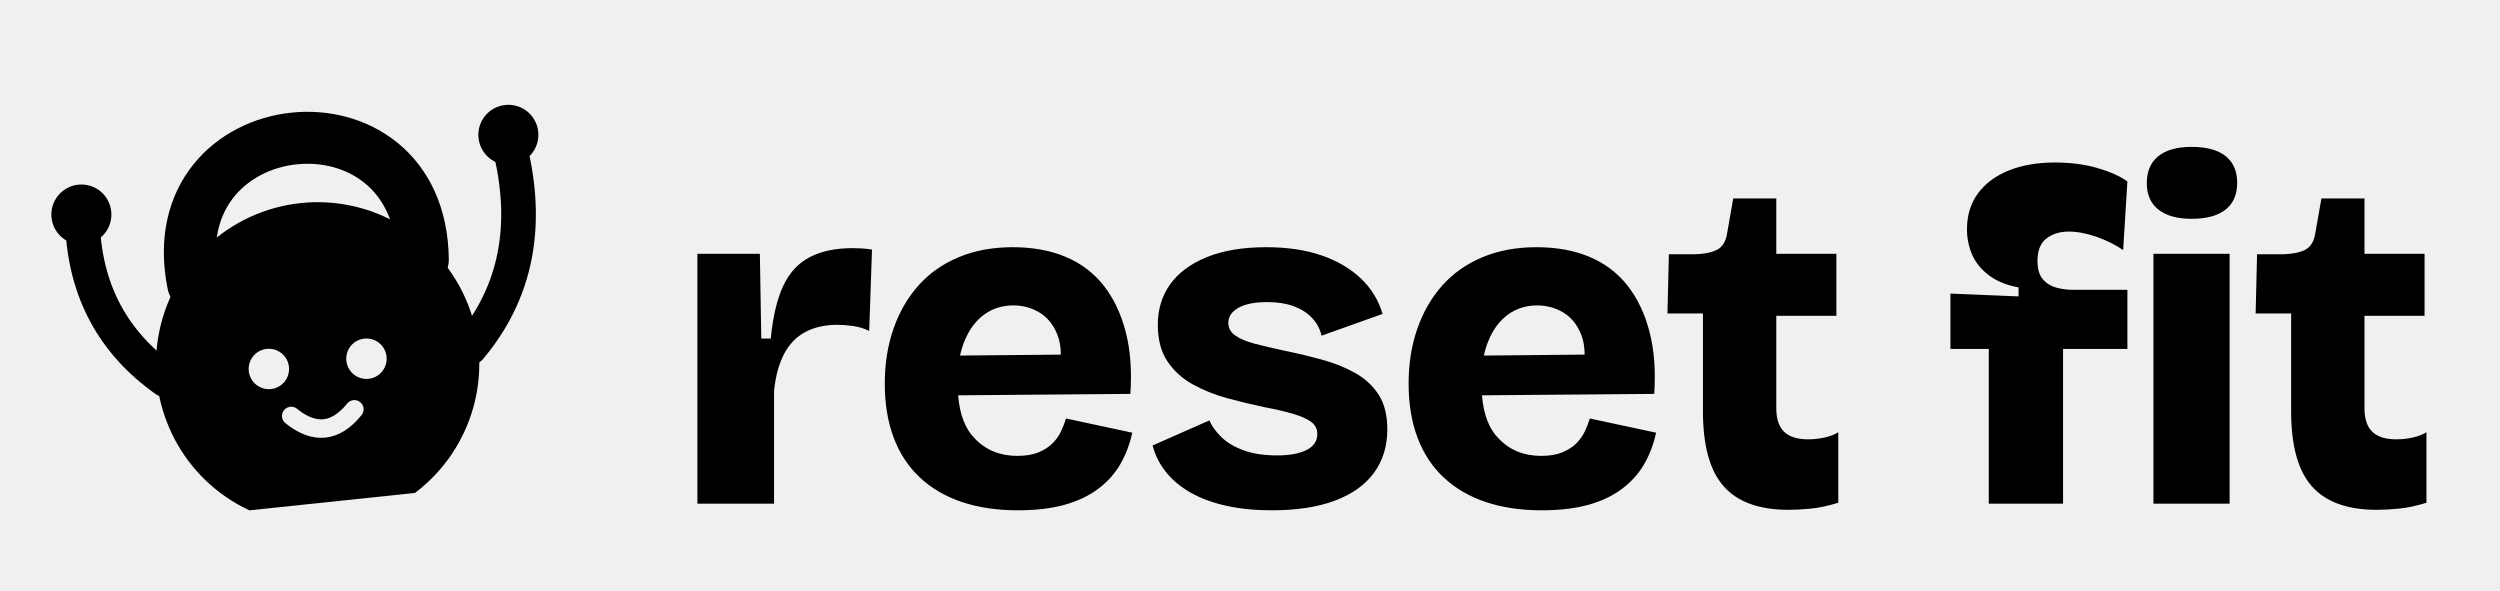
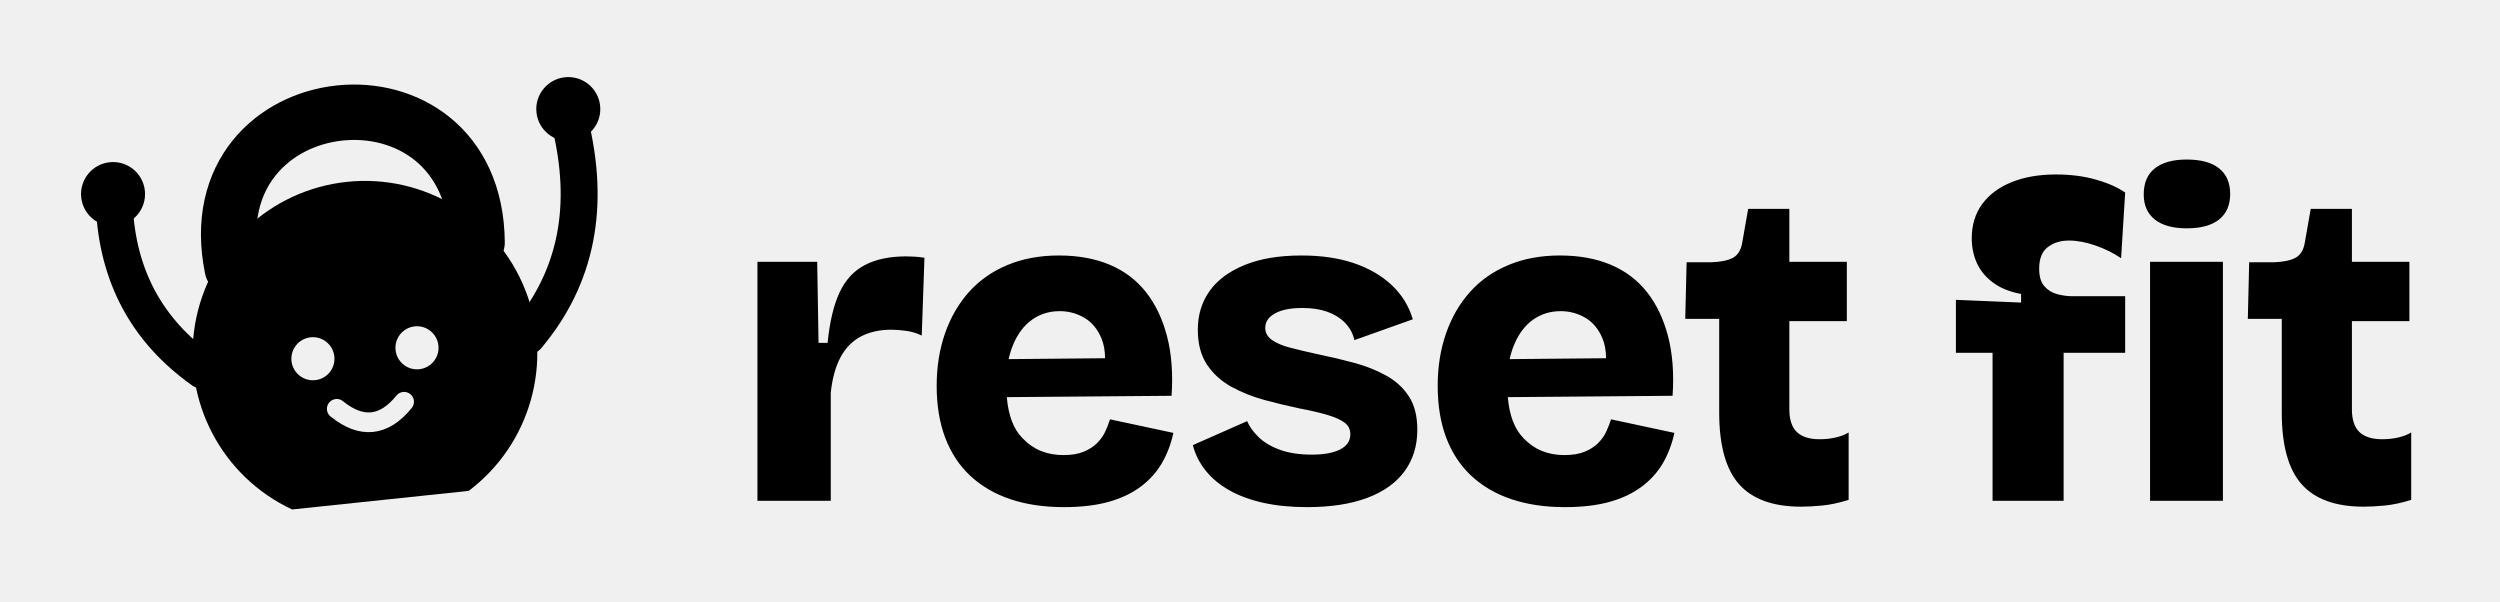
- <svg xmlns="http://www.w3.org/2000/svg" viewBox="0 0 528.32 124.79" role="img" aria-label="Reset Fit">
+ <svg xmlns="http://www.w3.org/2000/svg" viewBox="0 0 552.38 132.94" role="img" aria-label="Reset Fit">
  <defs>
    <mask id="rf-cara-h" maskUnits="userSpaceOnUse" x="-50" y="-50" width="250" height="250">
      <rect x="-50" y="-50" width="250" height="250" fill="#fff" />
-       <g transform="translate(12.23 12.23) scale(1.22) translate(-5 -7)">
+       <g transform="translate(16.31 16.31) scale(1.36) translate(-2.7 -14.6)">
        <g transform="rotate(-6 50 60)">
          <path d="M30 44C27 13 73 13 70 44" fill="none" stroke="#fff" stroke-width="9" stroke-linecap="round" />
          <path d="M35.58 84A28 28 0 1 1 64.42 84Z" fill="#fff" />
          <path d="M23.5 60Q11 49 12 32M76.5 60Q90 47 87 26" fill="none" stroke="#fff" stroke-width="6" stroke-linecap="round" stroke-linejoin="round" />
          <circle cx="12" cy="30" r="5.2" fill="#fff" />
          <circle cx="87" cy="24" r="5.2" fill="#fff" />
          <circle cx="41.5" cy="60" r="3.5" fill="#000" />
          <circle cx="58.5" cy="60" r="3.5" fill="#000" />
          <path d="M44.5 68.5Q50 74 55.5 68.5" fill="none" stroke="#000" stroke-width="3.2" stroke-linecap="round" stroke-linejoin="round" />
        </g>
      </g>
    </mask>
  </defs>
  <g mask="url(#rf-cara-h)">
-     <g transform="translate(12.23 12.23) scale(1.22) translate(-5 -7)">
+     <g transform="translate(16.31 16.31) scale(1.36) translate(-2.7 -14.6)">
      <g transform="rotate(-6 50 60)">
        <path d="M30 44C27 13 73 13 70 44" fill="none" stroke="currentColor" stroke-width="9" stroke-linecap="round" />
        <path d="M35.58 84A28 28 0 1 1 64.42 84Z" fill="currentColor" />
        <path d="M23.5 60Q11 49 12 32M76.5 60Q90 47 87 26" fill="none" stroke="currentColor" stroke-width="6" stroke-linecap="round" stroke-linejoin="round" />
        <circle cx="12" cy="30" r="5.2" fill="currentColor" />
        <circle cx="87" cy="24" r="5.2" fill="currentColor" />
        <circle cx="41.5" cy="60" r="3.5" fill="currentColor" />
        <circle cx="58.5" cy="60" r="3.5" fill="currentColor" />
        <path d="M44.5 68.5Q50 74 55.5 68.5" fill="none" stroke="currentColor" stroke-width="3.2" stroke-linecap="round" stroke-linejoin="round" />
      </g>
    </g>
  </g>
-   <path fill="currentColor" transform="translate(141.18 106.44)" d="M6.2 0L6.2 -52.8L19.4 -52.8L19.7 -34.9L21.7 -34.9Q22.4 -41.9 24.35 -46.05Q26.3 -50.2 29.95 -52.1Q33.6 -54 39 -54Q39.8 -54 40.8 -53.95Q41.8 -53.9 43.1 -53.7L42.5 -36.5Q40.9 -37.3 39.05 -37.55Q37.2 -37.8 35.8 -37.8Q31.9 -37.8 29.05 -36.3Q26.2 -34.8 24.55 -31.7Q22.9 -28.6 22.4 -23.9L22.4 0ZM73.9 1.4Q67.3 1.4 62.1 -0.35Q56.9 -2.1 53.25 -5.5Q49.6 -8.9 47.7 -13.9Q45.8 -18.9 45.8 -25.4Q45.8 -31.7 47.65 -37Q49.5 -42.3 52.95 -46.15Q56.4 -50 61.45 -52.1Q66.5 -54.2 72.8 -54.2Q79.2 -54.2 84.05 -52.15Q88.9 -50.1 92.05 -46.1Q95.2 -42.1 96.7 -36.35Q98.2 -30.6 97.7 -23.2L61.3 -22.9Q61.8 -16.8 64.8 -13.8Q68.3 -10.1 73.8 -10.1Q76.5 -10.1 78.3 -10.85Q80.1 -11.6 81.25 -12.75Q82.4 -13.9 83.05 -15.3Q83.7 -16.7 84.1 -18L98.1 -15Q97.3 -11.3 95.55 -8.3Q93.8 -5.3 90.85 -3.1Q87.9 -0.9 83.75 0.25Q79.6 1.4 73.9 1.4ZM61.7 -31.3L83 -31.5Q83 -34 82.2 -35.9Q80.9 -39 78.4 -40.45Q75.9 -41.9 73 -41.9Q69.5 -41.9 66.85 -40Q64.2 -38.1 62.7 -34.5Q62.1 -33.1 61.7 -31.3ZM127.6 1.4Q122.3 1.4 118 0.45Q113.7 -0.5 110.5 -2.3Q107.3 -4.1 105.25 -6.65Q103.2 -9.2 102.4 -12.3L114.4 -17.6Q115.1 -15.9 116.85 -14.15Q118.6 -12.4 121.55 -11.3Q124.5 -10.2 128.7 -10.2Q132.7 -10.2 134.95 -11.35Q137.2 -12.5 137.2 -14.7Q137.2 -16.3 135.95 -17.25Q134.7 -18.2 132.2 -18.95Q129.7 -19.7 126 -20.4Q122.2 -21.2 118.3 -22.25Q114.4 -23.3 111 -25.15Q107.6 -27 105.55 -30.05Q103.5 -33.1 103.5 -37.8Q103.5 -42.7 106.1 -46.35Q108.7 -50 113.85 -52.1Q119 -54.2 126.4 -54.2Q133 -54.2 138 -52.5Q143 -50.8 146.35 -47.65Q149.7 -44.5 151 -40.1L138.1 -35.5Q137.6 -37.7 136.05 -39.3Q134.5 -40.9 132.15 -41.75Q129.8 -42.6 126.6 -42.6Q122.7 -42.6 120.55 -41.4Q118.4 -40.2 118.4 -38.2Q118.4 -36.6 119.85 -35.55Q121.3 -34.5 124 -33.8Q126.7 -33.1 130.4 -32.3Q134.3 -31.5 138.15 -30.45Q142 -29.4 145.15 -27.65Q148.3 -25.9 150.15 -23.05Q152 -20.2 152 -15.7Q152 -10.4 149.2 -6.55Q146.4 -2.7 140.95 -0.65Q135.5 1.4 127.6 1.4ZM184.6 1.4Q178 1.4 172.8 -0.35Q167.6 -2.1 163.95 -5.5Q160.3 -8.9 158.4 -13.9Q156.5 -18.9 156.5 -25.4Q156.5 -31.7 158.35 -37Q160.2 -42.3 163.65 -46.15Q167.1 -50 172.15 -52.1Q177.2 -54.2 183.5 -54.2Q189.9 -54.2 194.75 -52.15Q199.6 -50.1 202.75 -46.1Q205.9 -42.1 207.4 -36.35Q208.9 -30.6 208.4 -23.2L172 -22.9Q172.5 -16.8 175.5 -13.8Q179 -10.1 184.5 -10.1Q187.2 -10.1 189 -10.85Q190.8 -11.6 191.95 -12.75Q193.1 -13.9 193.75 -15.3Q194.4 -16.7 194.8 -18L208.8 -15Q208 -11.3 206.25 -8.3Q204.5 -5.3 201.55 -3.1Q198.6 -0.9 194.45 0.25Q190.3 1.4 184.6 1.4ZM172.4 -31.3L193.7 -31.5Q193.7 -34 192.9 -35.9Q191.6 -39 189.1 -40.45Q186.6 -41.9 183.7 -41.9Q180.2 -41.9 177.55 -40Q174.9 -38.1 173.4 -34.5Q172.8 -33.1 172.4 -31.3ZM236.8 1.3Q227.5 1.3 223.1 -3.65Q218.7 -8.6 218.7 -19.5L218.7 -40.2L211.2 -40.2L211.5 -52.7L216.9 -52.7Q220.1 -52.8 221.75 -53.7Q223.4 -54.6 223.8 -57.1L225.1 -64.5L234.2 -64.5L234.2 -52.8L246.9 -52.8L246.9 -39.7L234.2 -39.7L234.2 -20.2Q234.2 -16.8 235.85 -15.2Q237.5 -13.6 240.9 -13.6Q242.8 -13.6 244.5 -14Q246.2 -14.4 247.3 -15.1L247.3 -0.2Q244.1 0.8 241.45 1.05Q238.8 1.3 236.8 1.3ZM279.1 0L279.1 -32.7L271 -32.7L271 -44.4L285.4 -43.8L285.4 -45.7Q281.6 -46.4 279.15 -48.25Q276.7 -50.1 275.6 -52.6Q274.5 -55.1 274.5 -58Q274.5 -62.4 276.8 -65.55Q279.1 -68.7 283.3 -70.4Q287.5 -72.1 293.1 -72.1Q298 -72.1 302 -70.95Q306 -69.8 308.4 -68.1L307.5 -53.6Q305 -55.3 301.85 -56.4Q298.7 -57.5 296 -57.5Q293.2 -57.5 291.3 -56.05Q289.4 -54.6 289.4 -51.3Q289.4 -48.7 290.55 -47.4Q291.7 -46.1 293.4 -45.65Q295.1 -45.2 296.8 -45.2L308.4 -45.2L308.4 -32.7L294.8 -32.7L294.8 0ZM313.9 0L313.9 -52.8L330 -52.8L330 0ZM322 -60.2Q317.4 -60.2 314.95 -62.15Q312.5 -64.1 312.5 -67.7Q312.5 -71.5 314.95 -73.45Q317.4 -75.4 322 -75.4Q326.7 -75.4 329.15 -73.45Q331.6 -71.5 331.6 -67.8Q331.6 -64.1 329.15 -62.15Q326.7 -60.2 322 -60.2ZM361.1 1.3Q351.8 1.3 347.4 -3.65Q343 -8.6 343 -19.5L343 -40.2L335.5 -40.2L335.8 -52.7L341.2 -52.7Q344.4 -52.8 346.05 -53.7Q347.7 -54.6 348.1 -57.1L349.4 -64.5L358.5 -64.5L358.5 -52.8L371.2 -52.8L371.2 -39.7L358.5 -39.7L358.5 -20.2Q358.5 -16.8 360.15 -15.2Q361.8 -13.6 365.2 -13.6Q367.1 -13.6 368.8 -14Q370.5 -14.4 371.6 -15.1L371.6 -0.2Q368.4 0.8 365.75 1.05Q363.1 1.3 361.1 1.3Z" />
+   <path fill="currentColor" transform="translate(161.16 110.65)" d="M6.2 0L6.2 -52.8L19.4 -52.8L19.7 -34.9L21.7 -34.9Q22.4 -41.9 24.35 -46.05Q26.3 -50.2 29.95 -52.1Q33.6 -54 39 -54Q39.8 -54 40.8 -53.95Q41.8 -53.9 43.1 -53.7L42.5 -36.5Q40.9 -37.3 39.05 -37.55Q37.2 -37.8 35.8 -37.8Q31.9 -37.8 29.05 -36.3Q26.2 -34.8 24.55 -31.7Q22.9 -28.6 22.4 -23.9L22.4 0ZM73.9 1.4Q67.3 1.4 62.1 -0.35Q56.9 -2.1 53.25 -5.5Q49.6 -8.9 47.7 -13.9Q45.8 -18.9 45.8 -25.4Q45.8 -31.7 47.65 -37Q49.5 -42.3 52.95 -46.15Q56.4 -50 61.45 -52.1Q66.5 -54.2 72.8 -54.2Q79.2 -54.2 84.05 -52.15Q88.9 -50.1 92.05 -46.1Q95.2 -42.1 96.7 -36.35Q98.2 -30.6 97.7 -23.2L61.3 -22.9Q61.8 -16.8 64.8 -13.8Q68.3 -10.1 73.8 -10.1Q76.5 -10.1 78.3 -10.85Q80.1 -11.6 81.25 -12.75Q82.4 -13.9 83.05 -15.3Q83.7 -16.7 84.1 -18L98.1 -15Q97.3 -11.3 95.55 -8.3Q93.8 -5.3 90.85 -3.1Q87.9 -0.9 83.75 0.25Q79.6 1.4 73.9 1.4ZM61.7 -31.3L83 -31.5Q83 -34 82.2 -35.9Q80.9 -39 78.4 -40.45Q75.9 -41.9 73 -41.9Q69.5 -41.9 66.85 -40Q64.2 -38.1 62.7 -34.5Q62.1 -33.1 61.7 -31.3ZM127.6 1.4Q122.3 1.4 118 0.45Q113.7 -0.5 110.5 -2.3Q107.3 -4.1 105.25 -6.65Q103.2 -9.2 102.4 -12.3L114.4 -17.6Q115.1 -15.9 116.85 -14.15Q118.6 -12.4 121.55 -11.3Q124.5 -10.2 128.7 -10.2Q132.7 -10.2 134.95 -11.35Q137.2 -12.5 137.2 -14.7Q137.2 -16.3 135.95 -17.25Q134.7 -18.2 132.2 -18.95Q129.7 -19.7 126 -20.4Q122.2 -21.2 118.3 -22.25Q114.4 -23.3 111 -25.15Q107.6 -27 105.55 -30.05Q103.5 -33.1 103.5 -37.8Q103.5 -42.7 106.1 -46.35Q108.7 -50 113.85 -52.1Q119 -54.2 126.4 -54.2Q133 -54.2 138 -52.5Q143 -50.8 146.35 -47.65Q149.7 -44.5 151 -40.1L138.1 -35.5Q137.6 -37.7 136.05 -39.3Q134.5 -40.9 132.15 -41.75Q129.8 -42.6 126.6 -42.6Q122.7 -42.6 120.55 -41.4Q118.4 -40.2 118.4 -38.2Q118.4 -36.6 119.85 -35.55Q121.3 -34.5 124 -33.8Q126.7 -33.1 130.4 -32.3Q134.3 -31.5 138.15 -30.45Q142 -29.4 145.15 -27.65Q148.3 -25.9 150.15 -23.05Q152 -20.2 152 -15.7Q152 -10.4 149.2 -6.55Q146.4 -2.7 140.95 -0.65Q135.5 1.4 127.6 1.4ZM184.6 1.4Q178 1.4 172.8 -0.35Q167.6 -2.1 163.95 -5.5Q160.3 -8.9 158.4 -13.9Q156.5 -18.9 156.5 -25.4Q156.5 -31.7 158.35 -37Q160.2 -42.3 163.65 -46.15Q167.1 -50 172.15 -52.1Q177.2 -54.2 183.5 -54.2Q189.9 -54.2 194.75 -52.15Q199.6 -50.1 202.75 -46.1Q205.9 -42.1 207.4 -36.35Q208.9 -30.6 208.4 -23.2L172 -22.9Q172.5 -16.8 175.5 -13.8Q179 -10.1 184.5 -10.1Q187.2 -10.1 189 -10.85Q190.8 -11.6 191.95 -12.75Q193.1 -13.9 193.75 -15.3Q194.4 -16.7 194.8 -18L208.8 -15Q208 -11.3 206.25 -8.3Q204.5 -5.3 201.55 -3.1Q198.6 -0.9 194.45 0.25Q190.3 1.4 184.6 1.4ZM172.4 -31.3L193.7 -31.5Q193.7 -34 192.9 -35.9Q191.6 -39 189.1 -40.45Q186.6 -41.9 183.7 -41.9Q180.2 -41.9 177.55 -40Q174.9 -38.1 173.4 -34.5Q172.8 -33.1 172.4 -31.3ZM236.8 1.3Q227.5 1.3 223.1 -3.65Q218.7 -8.6 218.7 -19.5L218.7 -40.2L211.2 -40.2L211.5 -52.7L216.9 -52.7Q220.1 -52.8 221.75 -53.7Q223.4 -54.6 223.8 -57.1L225.1 -64.5L234.2 -64.5L234.2 -52.8L246.9 -52.8L246.9 -39.7L234.2 -39.7L234.2 -20.2Q234.2 -16.8 235.85 -15.2Q237.5 -13.6 240.9 -13.6Q242.8 -13.6 244.5 -14Q246.2 -14.4 247.3 -15.1L247.3 -0.2Q244.1 0.8 241.45 1.05Q238.8 1.3 236.8 1.3ZM279.1 0L279.1 -32.7L271 -32.7L271 -44.4L285.4 -43.8L285.4 -45.7Q281.6 -46.4 279.15 -48.25Q276.7 -50.1 275.6 -52.6Q274.5 -55.1 274.5 -58Q274.5 -62.4 276.8 -65.55Q279.1 -68.7 283.3 -70.4Q287.5 -72.1 293.1 -72.1Q298 -72.1 302 -70.95Q306 -69.8 308.4 -68.1L307.5 -53.6Q305 -55.3 301.85 -56.4Q298.7 -57.5 296 -57.5Q293.2 -57.5 291.3 -56.05Q289.4 -54.6 289.4 -51.3Q289.4 -48.7 290.55 -47.4Q291.7 -46.1 293.4 -45.65Q295.1 -45.2 296.8 -45.2L308.4 -45.2L308.4 -32.7L294.8 -32.7L294.8 0ZM313.9 0L313.9 -52.8L330 -52.8L330 0ZM322 -60.2Q317.4 -60.2 314.95 -62.15Q312.5 -64.1 312.5 -67.7Q312.5 -71.5 314.95 -73.45Q317.4 -75.4 322 -75.4Q326.7 -75.4 329.15 -73.45Q331.6 -71.5 331.6 -67.8Q331.6 -64.1 329.15 -62.15Q326.7 -60.2 322 -60.2ZM361.1 1.3Q351.8 1.3 347.4 -3.65Q343 -8.6 343 -19.5L343 -40.2L335.5 -40.2L335.8 -52.7L341.2 -52.7Q344.4 -52.8 346.05 -53.7Q347.7 -54.6 348.1 -57.1L349.4 -64.5L358.5 -64.5L358.5 -52.8L371.2 -52.8L371.2 -39.7L358.5 -39.7L358.5 -20.2Q358.5 -16.8 360.15 -15.2Q361.8 -13.6 365.2 -13.6Q367.1 -13.6 368.8 -14Q370.5 -14.4 371.6 -15.1L371.6 -0.2Q368.4 0.8 365.75 1.05Q363.1 1.3 361.1 1.3Z" />
</svg>
